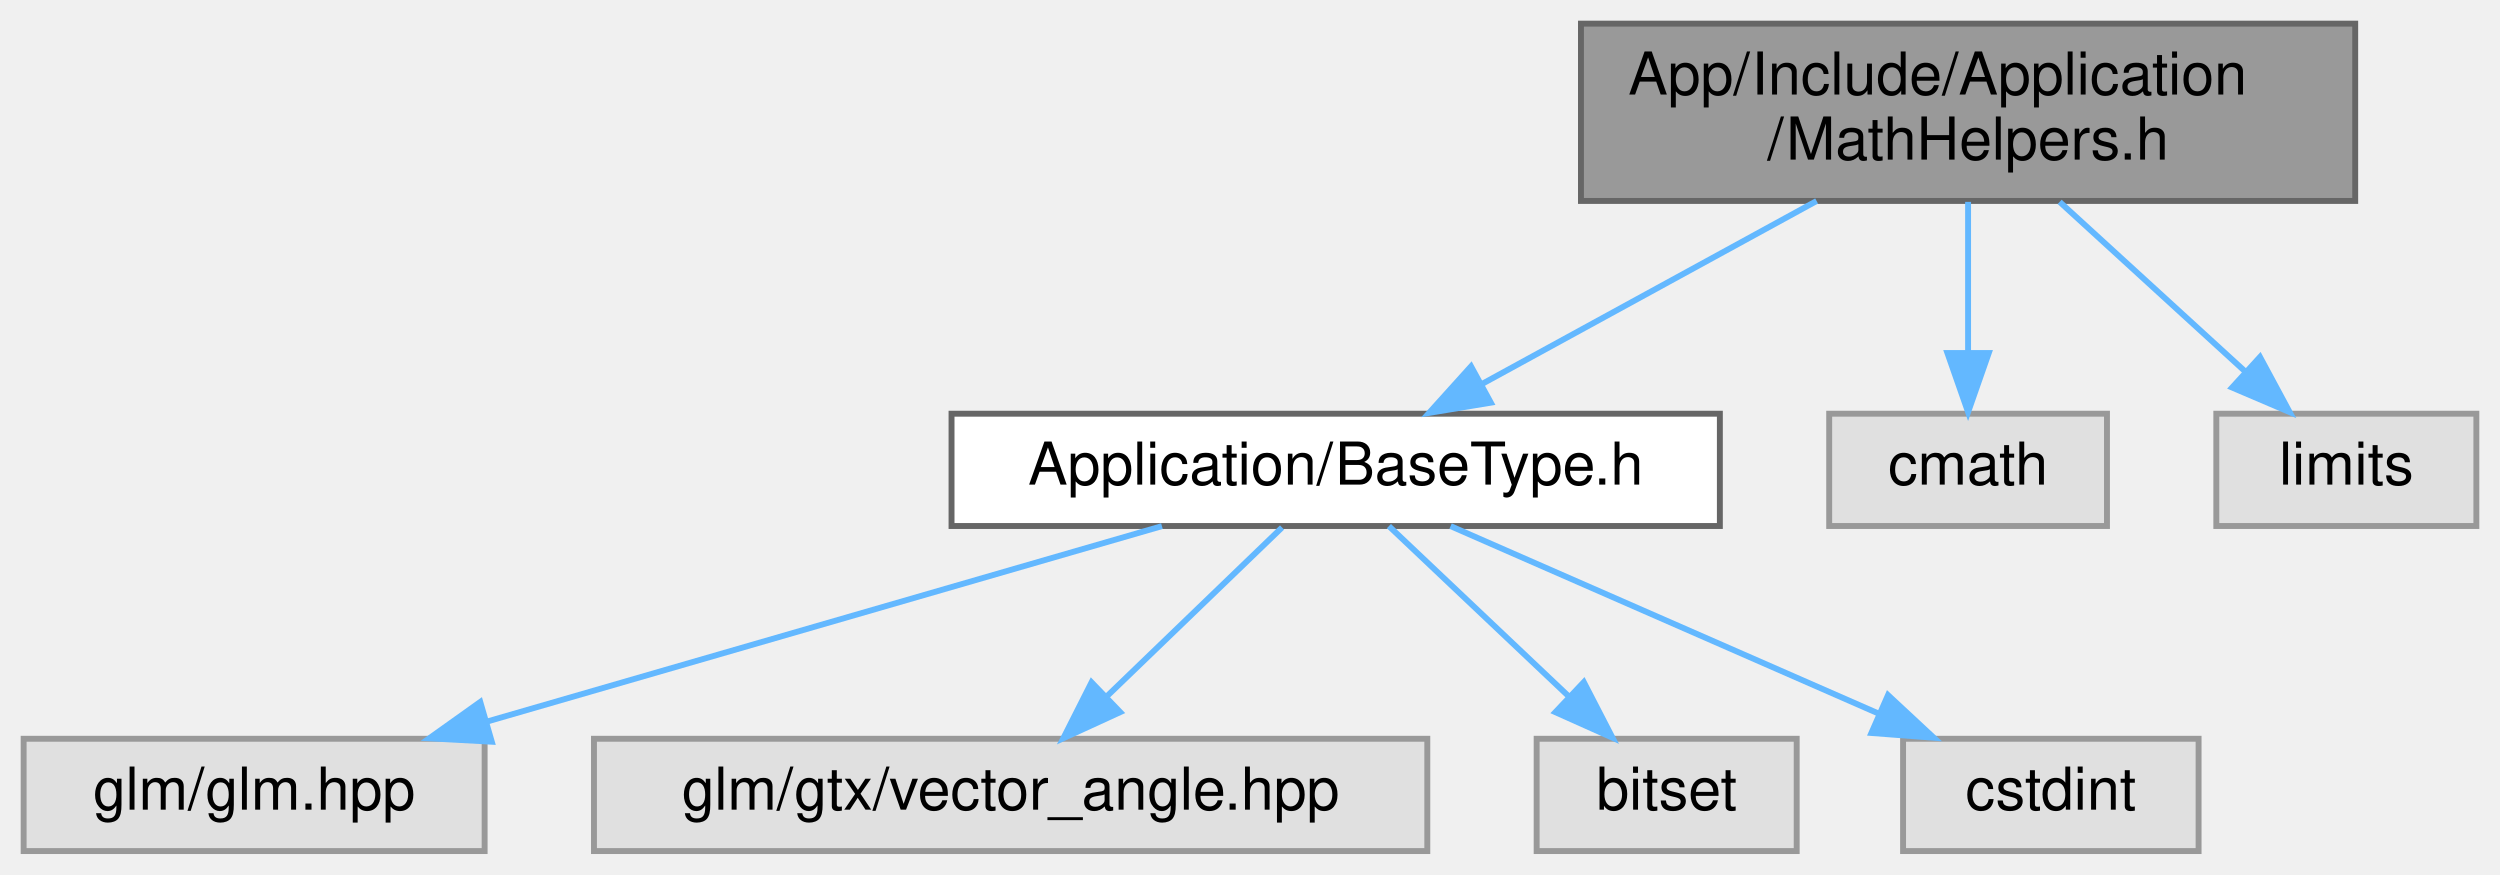
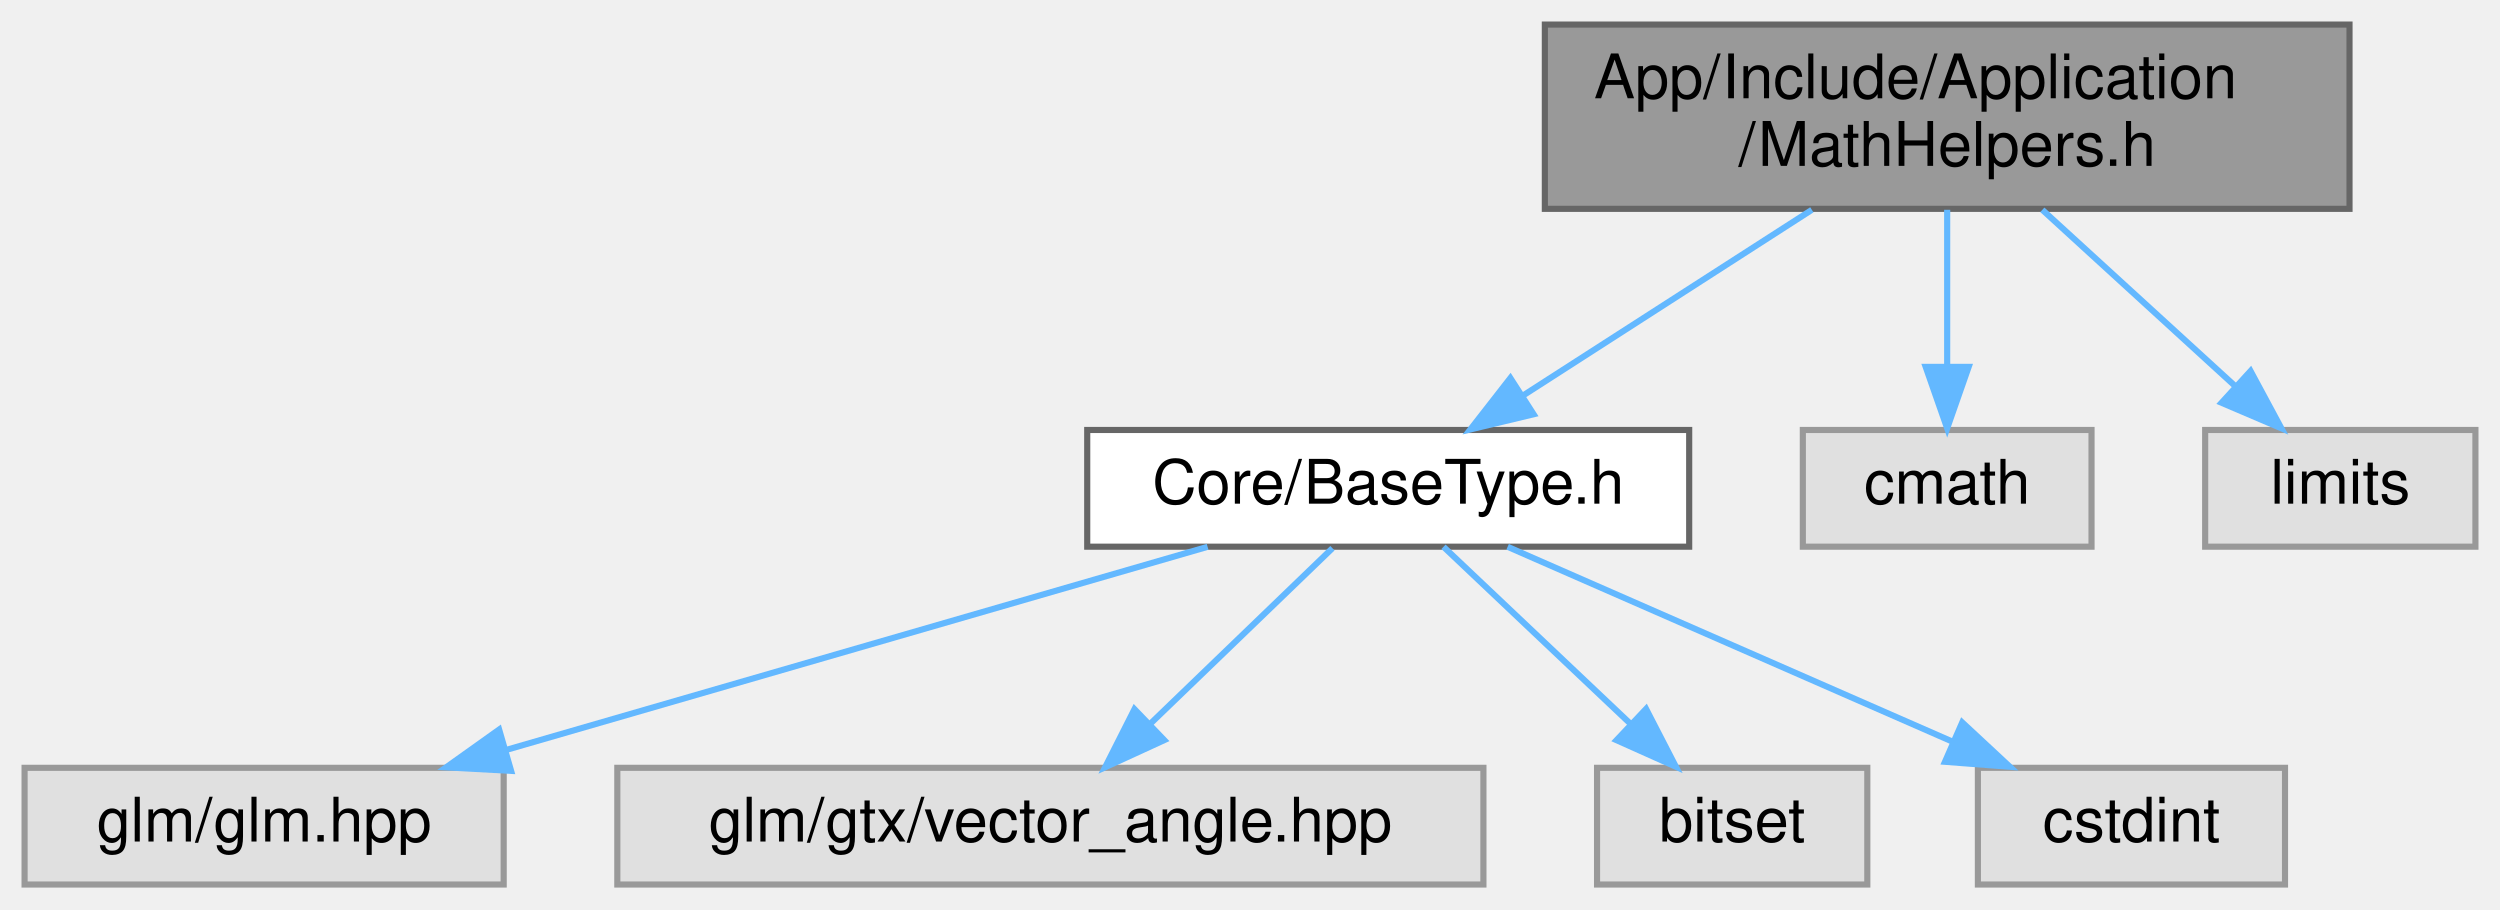
- <svg xmlns="http://www.w3.org/2000/svg" xmlns:xlink="http://www.w3.org/1999/xlink" width="423pt" height="148pt" viewBox="0.00 0.00 423.00 148.00">
+ <svg xmlns="http://www.w3.org/2000/svg" xmlns:xlink="http://www.w3.org/1999/xlink" width="407pt" height="148pt" viewBox="0.00 0.00 407.00 148.00">
  <g id="graph0" class="graph" transform="scale(1 1) rotate(0) translate(4 144)">
    <g id="Node000001" class="node">
      <g id="a_Node000001">
        <a xlink:title=" ">
-           <polygon fill="#999999" stroke="#666666" points="394.5,-140 263.5,-140 263.5,-110 394.5,-110 394.5,-140" />
-           <text text-anchor="start" x="271.5" y="-128" font-family="Helvetica,sans-Serif" font-size="10.00">App/Include/Application</text>
-           <text text-anchor="middle" x="329" y="-117" font-family="Helvetica,sans-Serif" font-size="10.00">/MathHelpers.h</text>
+           <polygon fill="#999999" stroke="#666666" points="378.5,-140 247.5,-140 247.5,-110 378.5,-110 378.5,-140" />
+           <text text-anchor="start" x="255.5" y="-128" font-family="Helvetica,sans-Serif" font-size="10.00">App/Include/Application</text>
+           <text text-anchor="middle" x="313" y="-117" font-family="Helvetica,sans-Serif" font-size="10.00">/MathHelpers.h</text>
        </a>
      </g>
    </g>
    <g id="Node000002" class="node">
      <g id="a_Node000002">
        <a xlink:href="BaseType_8h.html" target="_top" xlink:title=" ">
-           <polygon fill="white" stroke="#666666" points="287,-74 157,-74 157,-55 287,-55 287,-74" />
-           <text text-anchor="middle" x="222" y="-62" font-family="Helvetica,sans-Serif" font-size="10.00">Application/BaseType.h</text>
+           <polygon fill="white" stroke="#666666" points="271,-74 173,-74 173,-55 271,-55 271,-74" />
+           <text text-anchor="middle" x="222" y="-62" font-family="Helvetica,sans-Serif" font-size="10.00">Core/BaseType.h</text>
        </a>
      </g>
    </g>
    <g id="edge1_Node000001_Node000002" class="edge">
      <g id="a_edge1_Node000001_Node000002">
        <a xlink:title=" ">
-           <path fill="none" stroke="#63b8ff" d="M303.37,-109.99C286.16,-100.58 263.6,-88.24 246.6,-78.95" />
-           <polygon fill="#63b8ff" stroke="#63b8ff" points="248.25,-75.87 237.8,-74.14 244.9,-82.01 248.25,-75.87" />
+           <path fill="none" stroke="#63b8ff" d="M290.97,-109.84C276.73,-100.68 258.27,-88.82 244.03,-79.66" />
+           <polygon fill="#63b8ff" stroke="#63b8ff" points="245.67,-76.56 235.37,-74.09 241.89,-82.45 245.67,-76.56" />
        </a>
      </g>
    </g>
    <g id="Node000007" class="node">
      <g id="a_Node000007">
        <a xlink:title=" ">
-           <polygon fill="#e0e0e0" stroke="#999999" points="352.5,-74 305.5,-74 305.5,-55 352.5,-55 352.5,-74" />
-           <text text-anchor="middle" x="329" y="-62" font-family="Helvetica,sans-Serif" font-size="10.00">cmath</text>
+           <polygon fill="#e0e0e0" stroke="#999999" points="336.5,-74 289.5,-74 289.5,-55 336.5,-55 336.5,-74" />
+           <text text-anchor="middle" x="313" y="-62" font-family="Helvetica,sans-Serif" font-size="10.00">cmath</text>
        </a>
      </g>
    </g>
    <g id="edge6_Node000001_Node000007" class="edge">
      <g id="a_edge6_Node000001_Node000007">
        <a xlink:title=" ">
-           <path fill="none" stroke="#63b8ff" d="M329,-109.84C329,-102.21 329,-92.7 329,-84.45" />
-           <polygon fill="#63b8ff" stroke="#63b8ff" points="332.5,-84.27 329,-74.27 325.5,-84.27 332.5,-84.27" />
+           <path fill="none" stroke="#63b8ff" d="M313,-109.84C313,-102.21 313,-92.7 313,-84.45" />
+           <polygon fill="#63b8ff" stroke="#63b8ff" points="316.5,-84.27 313,-74.27 309.5,-84.27 316.5,-84.27" />
        </a>
      </g>
    </g>
    <g id="Node000008" class="node">
      <g id="a_Node000008">
        <a xlink:title=" ">
-           <polygon fill="#e0e0e0" stroke="#999999" points="415,-74 371,-74 371,-55 415,-55 415,-74" />
-           <text text-anchor="middle" x="393" y="-62" font-family="Helvetica,sans-Serif" font-size="10.00">limits</text>
+           <polygon fill="#e0e0e0" stroke="#999999" points="399,-74 355,-74 355,-55 399,-55 399,-74" />
+           <text text-anchor="middle" x="377" y="-62" font-family="Helvetica,sans-Serif" font-size="10.00">limits</text>
        </a>
      </g>
    </g>
    <g id="edge7_Node000001_Node000008" class="edge">
      <g id="a_edge7_Node000001_Node000008">
        <a xlink:title=" ">
-           <path fill="none" stroke="#63b8ff" d="M344.49,-109.84C353.97,-101.17 366.11,-90.08 375.88,-81.15" />
-           <polygon fill="#63b8ff" stroke="#63b8ff" points="378.39,-83.6 383.41,-74.27 373.67,-78.43 378.39,-83.6" />
+           <path fill="none" stroke="#63b8ff" d="M328.49,-109.84C337.97,-101.17 350.11,-90.08 359.88,-81.15" />
+           <polygon fill="#63b8ff" stroke="#63b8ff" points="362.39,-83.6 367.41,-74.27 357.67,-78.43 362.39,-83.6" />
        </a>
      </g>
    </g>
    <g id="Node000003" class="node">
      <g id="a_Node000003">
        <a xlink:title=" ">
          <polygon fill="#e0e0e0" stroke="#999999" points="78,-19 0,-19 0,0 78,0 78,-19" />
          <text text-anchor="middle" x="39" y="-7" font-family="Helvetica,sans-Serif" font-size="10.00">glm/glm.hpp</text>
        </a>
      </g>
    </g>
    <g id="edge2_Node000002_Node000003" class="edge">
      <g id="a_edge2_Node000002_Node000003">
        <a xlink:title=" ">
          <path fill="none" stroke="#63b8ff" d="M192.6,-54.98C161.61,-46.01 112.62,-31.82 78.33,-21.89" />
          <polygon fill="#63b8ff" stroke="#63b8ff" points="79.21,-18.5 68.63,-19.08 77.26,-25.23 79.21,-18.5" />
        </a>
      </g>
    </g>
    <g id="Node000004" class="node">
      <g id="a_Node000004">
        <a xlink:title=" ">
          <polygon fill="#e0e0e0" stroke="#999999" points="237.5,-19 96.5,-19 96.5,0 237.5,0 237.5,-19" />
          <text text-anchor="middle" x="167" y="-7" font-family="Helvetica,sans-Serif" font-size="10.00">glm/gtx/vector_angle.hpp</text>
        </a>
      </g>
    </g>
    <g id="edge3_Node000002_Node000004" class="edge">
      <g id="a_edge3_Node000002_Node000004">
        <a xlink:title=" ">
          <path fill="none" stroke="#63b8ff" d="M212.92,-54.75C204.91,-47.03 193.04,-35.6 183.38,-26.28" />
          <polygon fill="#63b8ff" stroke="#63b8ff" points="185.54,-23.51 175.91,-19.09 180.69,-28.55 185.54,-23.51" />
        </a>
      </g>
    </g>
    <g id="Node000005" class="node">
      <g id="a_Node000005">
        <a xlink:title=" ">
          <polygon fill="#e0e0e0" stroke="#999999" points="300,-19 256,-19 256,0 300,0 300,-19" />
          <text text-anchor="middle" x="278" y="-7" font-family="Helvetica,sans-Serif" font-size="10.00">bitset</text>
        </a>
      </g>
    </g>
    <g id="edge4_Node000002_Node000005" class="edge">
      <g id="a_edge4_Node000002_Node000005">
        <a xlink:title=" ">
          <path fill="none" stroke="#63b8ff" d="M231,-54.98C239.19,-47.23 251.51,-35.58 261.47,-26.14" />
          <polygon fill="#63b8ff" stroke="#63b8ff" points="263.98,-28.59 268.84,-19.17 259.17,-23.5 263.98,-28.59" />
        </a>
      </g>
    </g>
    <g id="Node000006" class="node">
      <g id="a_Node000006">
        <a xlink:title=" ">
          <polygon fill="#e0e0e0" stroke="#999999" points="368,-19 318,-19 318,0 368,0 368,-19" />
          <text text-anchor="middle" x="343" y="-7" font-family="Helvetica,sans-Serif" font-size="10.00">cstdint</text>
        </a>
      </g>
    </g>
    <g id="edge5_Node000002_Node000006" class="edge">
      <g id="a_edge5_Node000002_Node000006">
        <a xlink:title=" ">
          <path fill="none" stroke="#63b8ff" d="M241.44,-54.98C260.99,-46.42 291.38,-33.11 313.82,-23.28" />
          <polygon fill="#63b8ff" stroke="#63b8ff" points="315.45,-26.39 323.21,-19.17 312.64,-19.98 315.45,-26.39" />
        </a>
      </g>
    </g>
  </g>
</svg>
